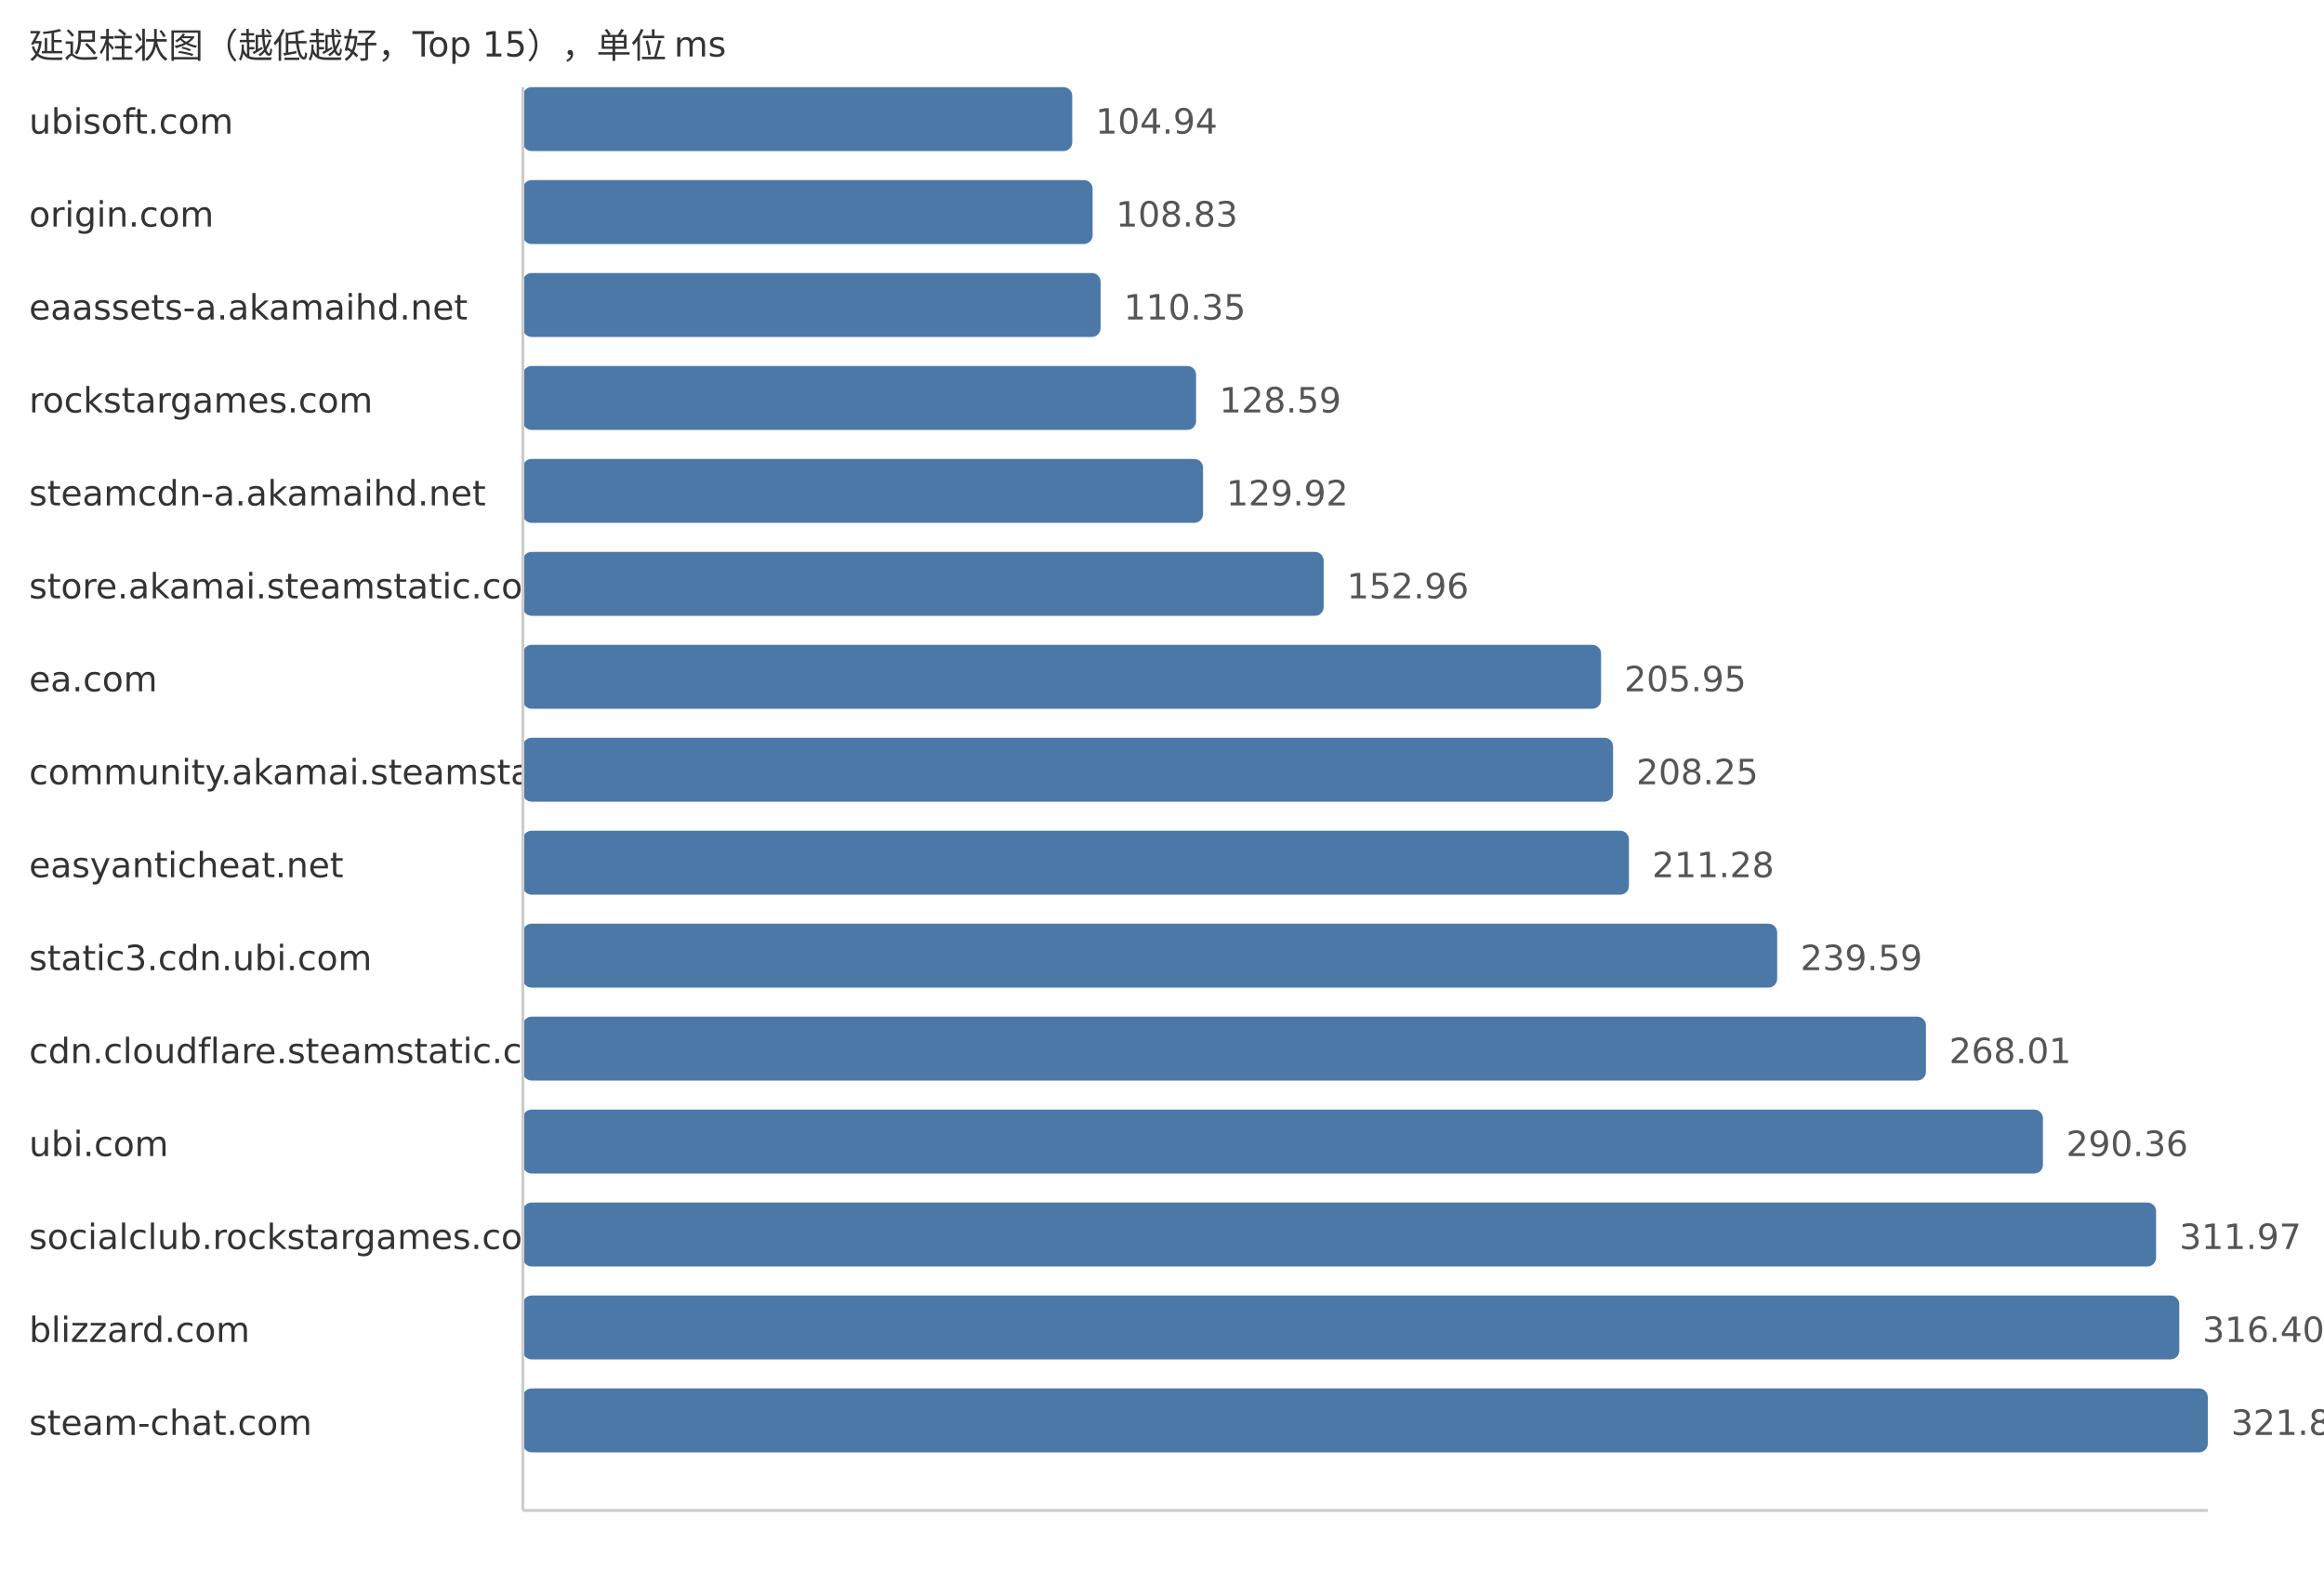
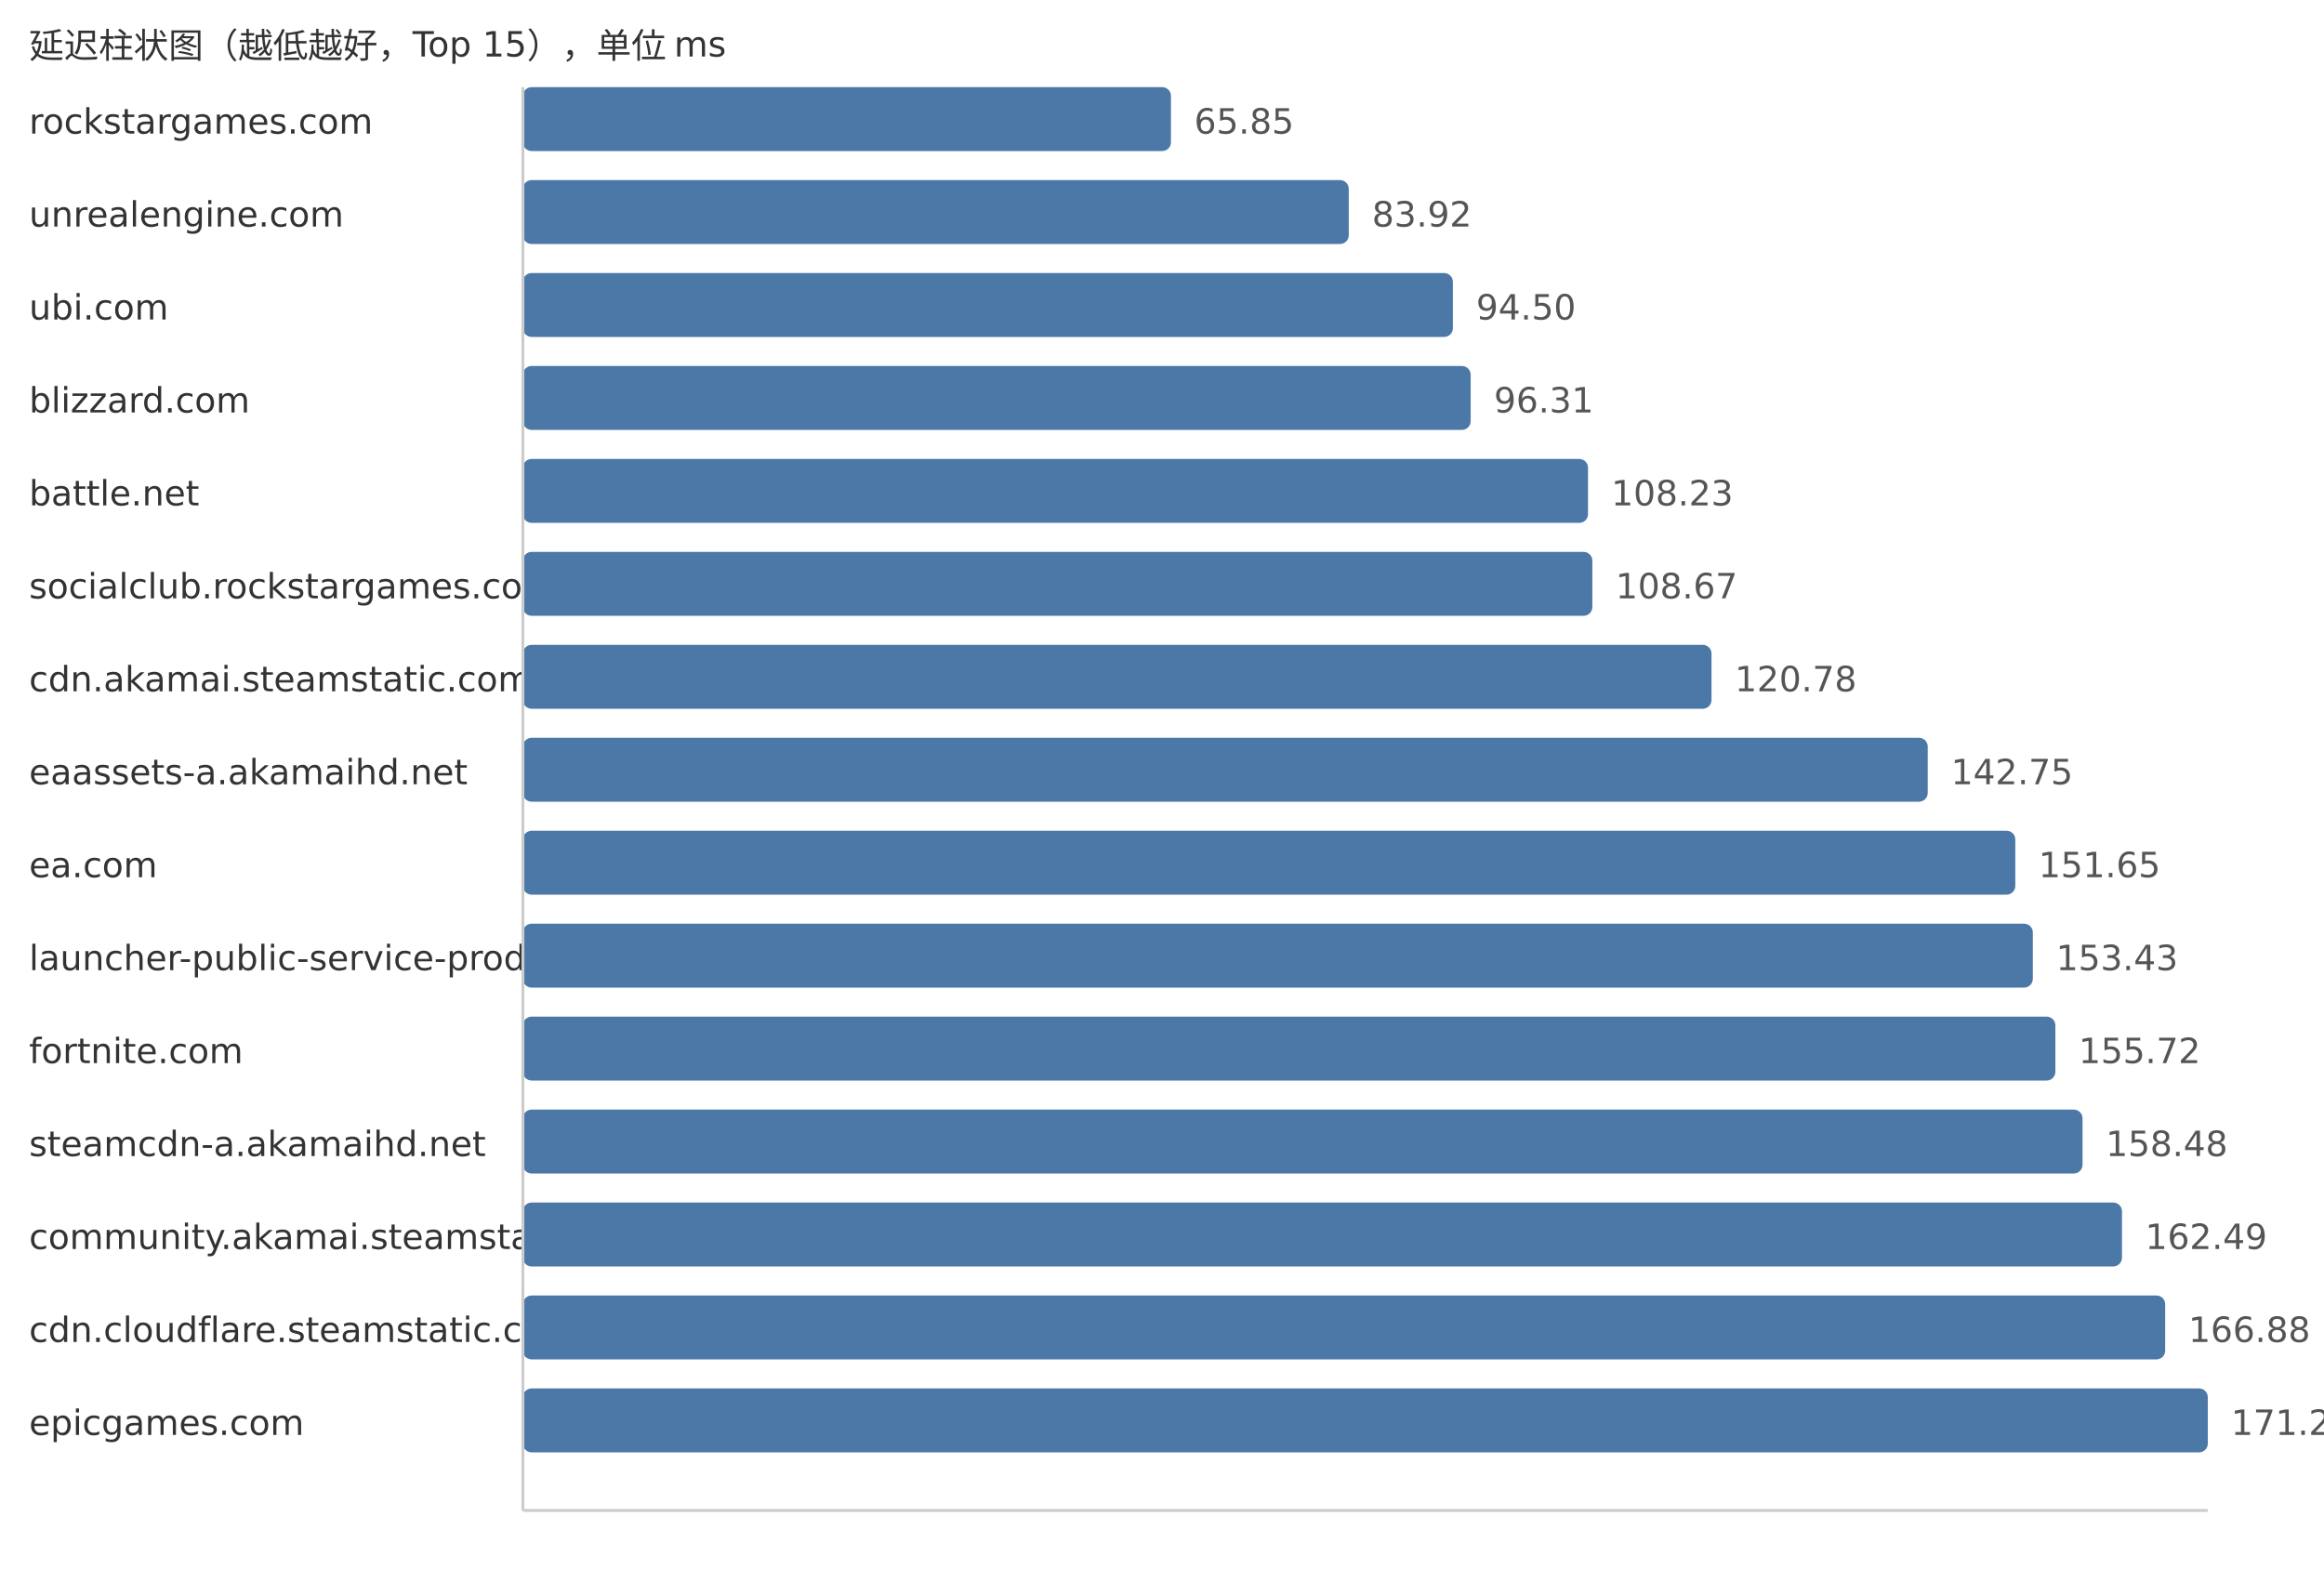
<svg xmlns="http://www.w3.org/2000/svg" width="800" height="540">
  <style> .label{font-family:DejaVu Sans,Verdana,Geneva,sans-serif;font-size:12px;fill:#333} .value{font-family:DejaVu Sans,Verdana,Geneva,sans-serif;font-size:12px;fill:#555} </style>
  <text x="10" y="20" class="label">延迟柱状图（越低越好，Top 15），单位 ms</text>
-   <text x="10" y="46" class="label">ubisoft.com</text>
-   <rect x="180" y="30" width="189.11" height="22" fill="#4c78a8" rx="3" />
-   <text x="377.11" y="46" class="value">104.94</text>
-   <text x="10" y="78" class="label">origin.com</text>
-   <rect x="180" y="62" width="196.12" height="22" fill="#4c78a8" rx="3" />
-   <text x="384.12" y="78" class="value">108.83</text>
-   <text x="10" y="110" class="label">eaassets-a.akamaihd.net</text>
-   <rect x="180" y="94" width="198.86" height="22" fill="#4c78a8" rx="3" />
-   <text x="386.86" y="110" class="value">110.35</text>
-   <text x="10" y="142" class="label">rockstargames.com</text>
-   <rect x="180" y="126" width="231.73" height="22" fill="#4c78a8" rx="3" />
-   <text x="419.73" y="142" class="value">128.59</text>
-   <text x="10" y="174" class="label">steamcdn-a.akamaihd.net</text>
-   <rect x="180" y="158" width="234.13" height="22" fill="#4c78a8" rx="3" />
-   <text x="422.13" y="174" class="value">129.92</text>
-   <text x="10" y="206" class="label">store.akamai.steamstatic.com</text>
-   <rect x="180" y="190" width="275.65" height="22" fill="#4c78a8" rx="3" />
-   <text x="463.65" y="206" class="value">152.96</text>
-   <text x="10" y="238" class="label">ea.com</text>
-   <rect x="180" y="222" width="371.14" height="22" fill="#4c78a8" rx="3" />
-   <text x="559.14" y="238" class="value">205.95</text>
-   <text x="10" y="270" class="label">community.akamai.steamstatic.com</text>
-   <rect x="180" y="254" width="375.28" height="22" fill="#4c78a8" rx="3" />
-   <text x="563.28" y="270" class="value">208.25</text>
-   <text x="10" y="302" class="label">easyanticheat.net</text>
-   <rect x="180" y="286" width="380.74" height="22" fill="#4c78a8" rx="3" />
-   <text x="568.74" y="302" class="value">211.28</text>
-   <text x="10" y="334" class="label">static3.cdn.ubi.com</text>
-   <rect x="180" y="318" width="431.76" height="22" fill="#4c78a8" rx="3" />
-   <text x="619.76" y="334" class="value">239.59</text>
-   <text x="10" y="366" class="label">cdn.cloudflare.steamstatic.com</text>
-   <rect x="180" y="350" width="482.98" height="22" fill="#4c78a8" rx="3" />
-   <text x="670.98" y="366" class="value">268.01</text>
-   <text x="10" y="398" class="label">ubi.com</text>
-   <rect x="180" y="382" width="523.25" height="22" fill="#4c78a8" rx="3" />
-   <text x="711.25" y="398" class="value">290.36</text>
-   <text x="10" y="430" class="label">socialclub.rockstargames.com</text>
-   <rect x="180" y="414" width="562.2" height="22" fill="#4c78a8" rx="3" />
-   <text x="750.2" y="430" class="value">311.97</text>
-   <text x="10" y="462" class="label">blizzard.com</text>
-   <rect x="180" y="446" width="570.18" height="22" fill="#4c78a8" rx="3" />
-   <text x="758.18" y="462" class="value">316.40</text>
-   <text x="10" y="494" class="label">steam-chat.com</text>
+   <text x="10" y="46" class="label">rockstargames.com</text>
+   <rect x="180" y="30" width="223.08" height="22" fill="#4c78a8" rx="3" />
+   <text x="411.08" y="46" class="value">65.85</text>
+   <text x="10" y="78" class="label">unrealengine.com</text>
+   <rect x="180" y="62" width="284.29" height="22" fill="#4c78a8" rx="3" />
+   <text x="472.29" y="78" class="value">83.92</text>
+   <text x="10" y="110" class="label">ubi.com</text>
+   <rect x="180" y="94" width="320.13" height="22" fill="#4c78a8" rx="3" />
+   <text x="508.13" y="110" class="value">94.50</text>
+   <text x="10" y="142" class="label">blizzard.com</text>
+   <rect x="180" y="126" width="326.26" height="22" fill="#4c78a8" rx="3" />
+   <text x="514.26" y="142" class="value">96.31</text>
+   <text x="10" y="174" class="label">battle.net</text>
+   <rect x="180" y="158" width="366.65" height="22" fill="#4c78a8" rx="3" />
+   <text x="554.65" y="174" class="value">108.23</text>
+   <text x="10" y="206" class="label">socialclub.rockstargames.com</text>
+   <rect x="180" y="190" width="368.14" height="22" fill="#4c78a8" rx="3" />
+   <text x="556.14" y="206" class="value">108.67</text>
+   <text x="10" y="238" class="label">cdn.akamai.steamstatic.com</text>
+   <rect x="180" y="222" width="409.16" height="22" fill="#4c78a8" rx="3" />
+   <text x="597.16" y="238" class="value">120.78</text>
+   <text x="10" y="270" class="label">eaassets-a.akamaihd.net</text>
+   <rect x="180" y="254" width="483.59" height="22" fill="#4c78a8" rx="3" />
+   <text x="671.59" y="270" class="value">142.75</text>
+   <text x="10" y="302" class="label">ea.com</text>
+   <rect x="180" y="286" width="513.74" height="22" fill="#4c78a8" rx="3" />
+   <text x="701.74" y="302" class="value">151.65</text>
+   <text x="10" y="334" class="label">launcher-public-service-prod06.ol.epicgames.com</text>
+   <rect x="180" y="318" width="519.77" height="22" fill="#4c78a8" rx="3" />
+   <text x="707.77" y="334" class="value">153.43</text>
+   <text x="10" y="366" class="label">fortnite.com</text>
+   <rect x="180" y="350" width="527.53" height="22" fill="#4c78a8" rx="3" />
+   <text x="715.53" y="366" class="value">155.72</text>
+   <text x="10" y="398" class="label">steamcdn-a.akamaihd.net</text>
+   <rect x="180" y="382" width="536.88" height="22" fill="#4c78a8" rx="3" />
+   <text x="724.88" y="398" class="value">158.48</text>
+   <text x="10" y="430" class="label">community.akamai.steamstatic.com</text>
+   <rect x="180" y="414" width="550.46" height="22" fill="#4c78a8" rx="3" />
+   <text x="738.46" y="430" class="value">162.49</text>
+   <text x="10" y="462" class="label">cdn.cloudflare.steamstatic.com</text>
+   <rect x="180" y="446" width="565.33" height="22" fill="#4c78a8" rx="3" />
+   <text x="753.33" y="462" class="value">166.88</text>
+   <text x="10" y="494" class="label">epicgames.com</text>
  <rect x="180" y="478" width="580.0" height="22" fill="#4c78a8" rx="3" />
-   <text x="768.0" y="494" class="value">321.85</text>
+   <text x="768.0" y="494" class="value">171.21</text>
  <line x1="180" y1="30" x2="180" y2="520" stroke="#ccc" />
  <line x1="180" y1="520" x2="760" y2="520" stroke="#ccc" />
</svg>
